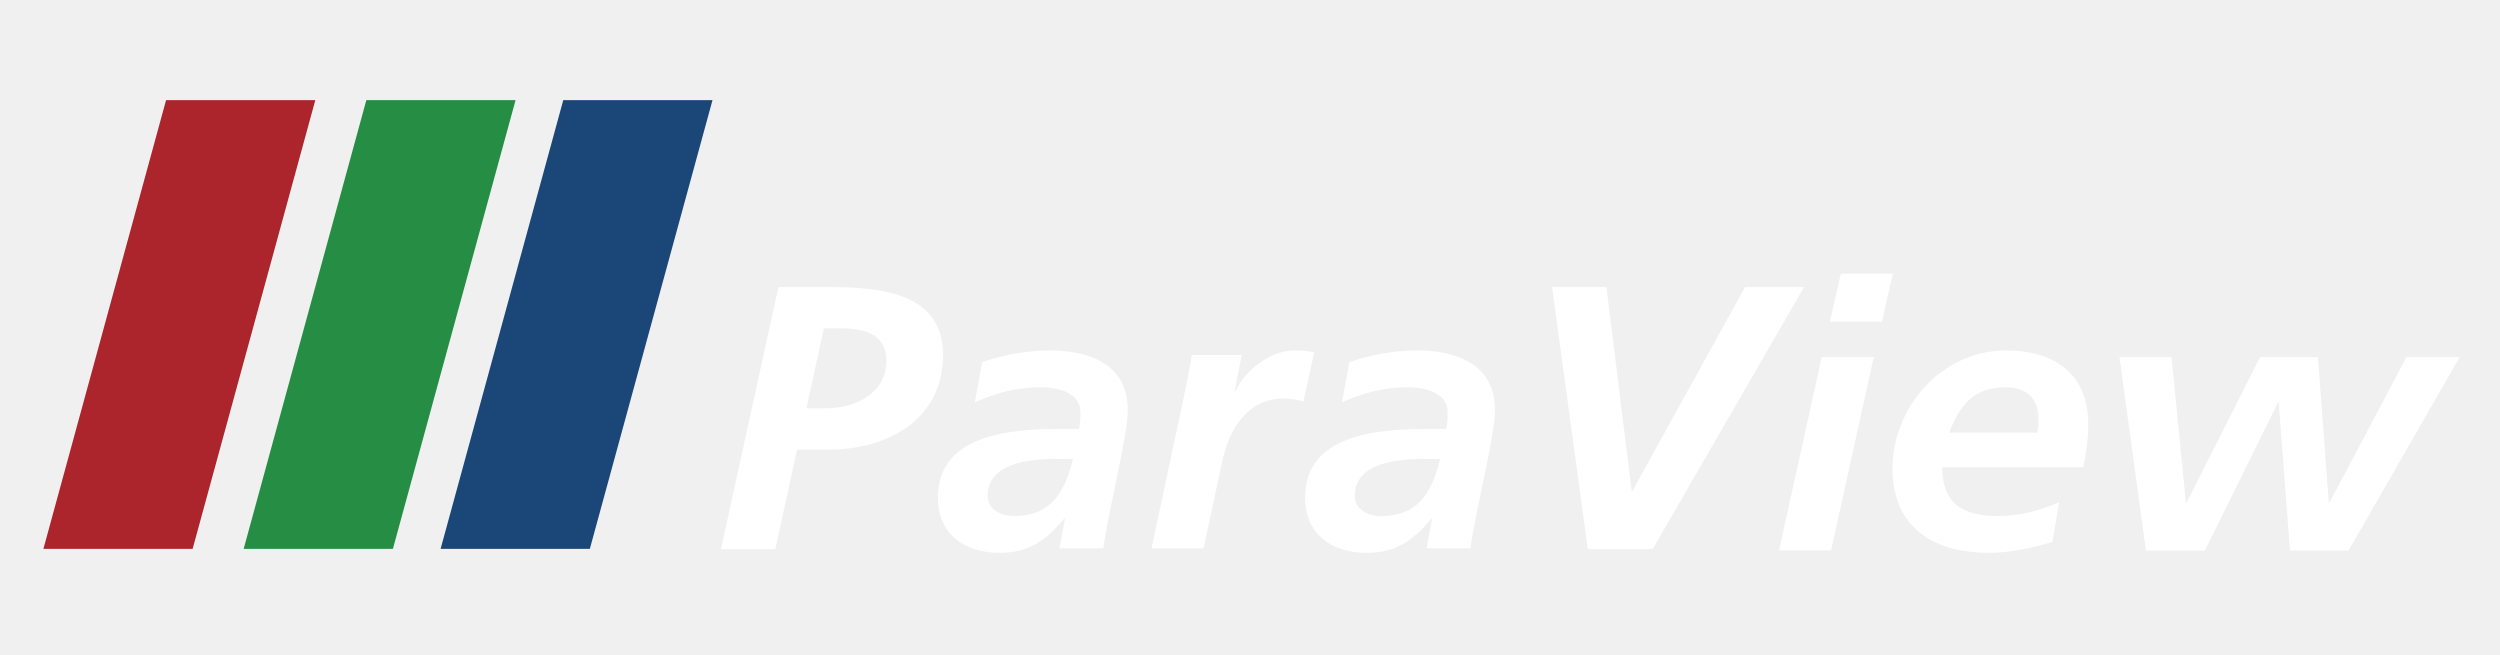
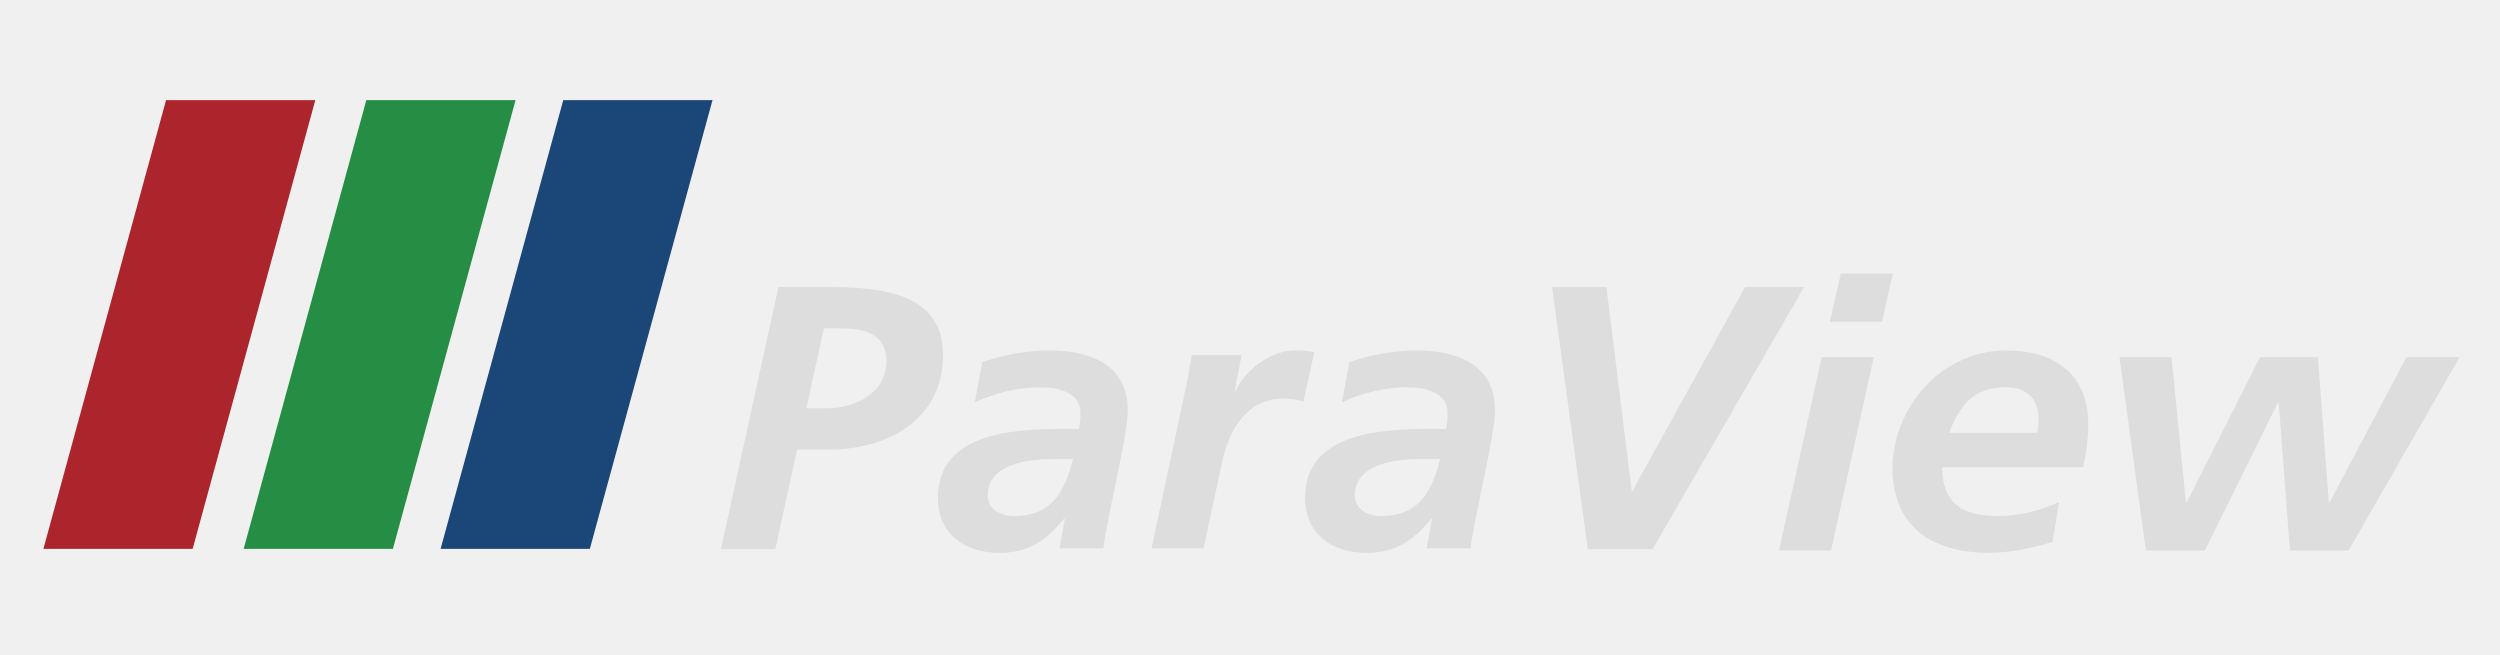
<svg xmlns="http://www.w3.org/2000/svg" width="749px" height="196px" viewBox="0 0 749 196" version="1.1">
  <defs />
  <g id="Page-1" stroke="none" stroke-width="1" fill="none" fill-rule="evenodd">
    <g id="ParaView">
-       <path d="M241.595,122.332 L247.412,122.332 C256.37,122.332 265.561,117.833 265.561,108.047 C265.561,100.06 258.929,98.373 251.949,98.373 L246.83,98.373 L241.595,122.332 Z M232.287,164.514 L216,164.514 L233.218,86 L246.946,86 C261.954,86 282.546,86.787 282.546,106.359 C282.546,125.369 266.375,134.706 248.226,134.706 L238.803,134.706 L232.287,164.514 Z" id="Fill-1" fill="#ffffff" />
-       <path d="M303.803,154.606 C315.436,154.606 319.043,146.844 321.486,137.508 L316.018,137.508 C308.456,137.508 295.891,138.746 295.891,148.531 C295.891,152.581 299.847,154.606 303.803,154.606 L303.803,154.606 Z M319.043,155.393 L318.81,155.393 C313.459,161.917 308.107,165.629 299.498,165.629 C288.678,165.629 281,159.78 281,149.094 C281,129.972 303.104,128.509 317.763,128.509 L323.231,128.509 C323.697,126.935 323.697,125.247 323.697,123.56 C323.697,117.711 317.182,116.023 311.714,116.023 C304.85,116.023 298.218,117.711 292.052,120.523 L294.263,108.487 C300.894,106.238 307.642,105 314.622,105 C326.605,105 337.89,109.275 337.89,122.885 C337.89,130.647 331.957,153.368 330.561,164.28 L317.414,164.28 L319.043,155.393 Z" id="Fill-3" fill="#ffffff" />
-       <path d="M355.703,114.111 C356.168,111.637 356.634,109.049 357.099,106.35 L371.991,106.35 L369.897,117.261 L370.129,117.261 C372.921,110.962 380.6,105 387.813,105 C389.791,105 391.885,105.112 393.746,105.563 L390.488,120.298 C388.744,119.735 386.533,119.398 384.556,119.398 C373.503,119.398 368.151,128.96 366.174,138.296 L360.589,164.28 L345,164.28 L355.703,114.111 Z" id="Fill-4" fill="#ffffff" />
-       <path d="M413.803,154.606 C425.436,154.606 429.043,146.844 431.486,137.508 L426.018,137.508 C418.456,137.508 405.892,138.746 405.892,148.531 C405.892,152.581 409.847,154.606 413.803,154.606 L413.803,154.606 Z M429.043,155.393 L428.81,155.393 C423.459,161.917 418.107,165.629 409.498,165.629 C398.678,165.629 391,159.78 391,149.094 C391,129.972 413.104,128.509 427.763,128.509 L433.231,128.509 C433.697,126.935 433.697,125.247 433.697,123.56 C433.697,117.711 427.182,116.023 421.714,116.023 C414.85,116.023 408.218,117.711 402.052,120.523 L404.263,108.487 C410.894,106.238 417.642,105 424.622,105 C436.605,105 447.89,109.275 447.89,122.885 C447.89,130.647 441.957,153.368 440.561,164.28 L427.414,164.28 L429.043,155.393 Z" id="Fill-5" fill="#ffffff" />
-       <polygon id="Fill-6" fill="#ffffff" points="465 86 481.288 86 488.85 147.079 489.082 147.079 522.821 86 540.504 86 495.132 164.514 475.704 164.514" />
-       <path d="M551.498,82 L567.088,82 L563.83,96.398 L548.24,96.398 L551.498,82 Z M545.798,106.972 L561.387,106.972 L548.59,164.902 L533,164.902 L545.798,106.972 Z" id="Fill-7" fill="#ffffff" />
-       <path d="M610.394,129.634 C610.627,128.285 610.743,127.047 610.743,125.697 C610.743,119.511 607.37,116.024 600.854,116.024 C591.198,116.024 587.01,121.648 583.985,129.634 L610.394,129.634 Z M581.891,139.983 C581.891,150.669 587.824,154.606 598.528,154.606 C604.926,154.606 611.093,153.031 616.909,150.444 L614.932,162.367 C608.882,164.167 602.25,165.629 595.852,165.629 C578.633,165.629 567,157.531 567,140.32 C567,122.323 581.426,105 601.087,105 C615.862,105 625.635,112.312 625.635,127.047 C625.635,131.434 625.053,135.709 624.122,139.983 L581.891,139.983 Z" id="Fill-8" fill="#ffffff" />
-       <polygon id="Fill-9" fill="#ffffff" points="635 107 650.589 107 654.894 150.532 655.126 150.532 677.115 107 694.449 107 697.707 150.532 697.94 150.532 720.974 107 736.913 107 703.64 164.93 686.073 164.93 682.699 120.611 682.467 120.611 660.595 164.93 642.911 164.93" />
+       <path d="M241.595,122.332 L247.412,122.332 C256.37,122.332 265.561,117.833 265.561,108.047 C265.561,100.06 258.929,98.373 251.949,98.373 L246.83,98.373 L241.595,122.332 Z M232.287,164.514 L216,164.514 L233.218,86 L246.946,86 C261.954,86 282.546,86.787 282.546,106.359 C282.546,125.369 266.375,134.706 248.226,134.706 L238.803,134.706 L232.287,164.514 Z" id="Fill-1" fill="#ddd" />
+       <path d="M303.803,154.606 C315.436,154.606 319.043,146.844 321.486,137.508 L316.018,137.508 C308.456,137.508 295.891,138.746 295.891,148.531 C295.891,152.581 299.847,154.606 303.803,154.606 L303.803,154.606 Z M319.043,155.393 L318.81,155.393 C313.459,161.917 308.107,165.629 299.498,165.629 C288.678,165.629 281,159.78 281,149.094 C281,129.972 303.104,128.509 317.763,128.509 L323.231,128.509 C323.697,126.935 323.697,125.247 323.697,123.56 C323.697,117.711 317.182,116.023 311.714,116.023 C304.85,116.023 298.218,117.711 292.052,120.523 L294.263,108.487 C300.894,106.238 307.642,105 314.622,105 C326.605,105 337.89,109.275 337.89,122.885 C337.89,130.647 331.957,153.368 330.561,164.28 L317.414,164.28 L319.043,155.393 Z" id="Fill-3" fill="#ddd" />
+       <path d="M355.703,114.111 C356.168,111.637 356.634,109.049 357.099,106.35 L371.991,106.35 L369.897,117.261 L370.129,117.261 C372.921,110.962 380.6,105 387.813,105 C389.791,105 391.885,105.112 393.746,105.563 L390.488,120.298 C388.744,119.735 386.533,119.398 384.556,119.398 C373.503,119.398 368.151,128.96 366.174,138.296 L360.589,164.28 L345,164.28 L355.703,114.111 Z" id="Fill-4" fill="#ddd" />
+       <path d="M413.803,154.606 C425.436,154.606 429.043,146.844 431.486,137.508 L426.018,137.508 C418.456,137.508 405.892,138.746 405.892,148.531 C405.892,152.581 409.847,154.606 413.803,154.606 L413.803,154.606 Z M429.043,155.393 L428.81,155.393 C423.459,161.917 418.107,165.629 409.498,165.629 C398.678,165.629 391,159.78 391,149.094 C391,129.972 413.104,128.509 427.763,128.509 L433.231,128.509 C433.697,126.935 433.697,125.247 433.697,123.56 C433.697,117.711 427.182,116.023 421.714,116.023 C414.85,116.023 408.218,117.711 402.052,120.523 L404.263,108.487 C410.894,106.238 417.642,105 424.622,105 C436.605,105 447.89,109.275 447.89,122.885 C447.89,130.647 441.957,153.368 440.561,164.28 L427.414,164.28 L429.043,155.393 Z" id="Fill-5" fill="#ddd" />
+       <polygon id="Fill-6" fill="#ddd" points="465 86 481.288 86 488.85 147.079 489.082 147.079 522.821 86 540.504 86 495.132 164.514 475.704 164.514" />
+       <path d="M551.498,82 L567.088,82 L563.83,96.398 L548.24,96.398 L551.498,82 Z M545.798,106.972 L561.387,106.972 L548.59,164.902 L533,164.902 L545.798,106.972 Z" id="Fill-7" fill="#ddd" />
+       <path d="M610.394,129.634 C610.627,128.285 610.743,127.047 610.743,125.697 C610.743,119.511 607.37,116.024 600.854,116.024 C591.198,116.024 587.01,121.648 583.985,129.634 L610.394,129.634 Z M581.891,139.983 C581.891,150.669 587.824,154.606 598.528,154.606 C604.926,154.606 611.093,153.031 616.909,150.444 L614.932,162.367 C608.882,164.167 602.25,165.629 595.852,165.629 C578.633,165.629 567,157.531 567,140.32 C567,122.323 581.426,105 601.087,105 C615.862,105 625.635,112.312 625.635,127.047 C625.635,131.434 625.053,135.709 624.122,139.983 L581.891,139.983 Z" id="Fill-8" fill="#ddd" />
+       <polygon id="Fill-9" fill="#ddd" points="635 107 650.589 107 654.894 150.532 655.126 150.532 677.115 107 694.449 107 697.707 150.532 697.94 150.532 720.974 107 736.913 107 703.64 164.93 686.073 164.93 682.699 120.611 682.467 120.611 660.595 164.93 642.911 164.93" />
      <polygon id="Fill-10" fill="#AC252C" points="57.712 164.444 13 164.444 49.753 30 94.465 30" />
      <polygon id="Stroke-11" points="57.712 164.444 13 164.444 49.753 30 94.465 30" />
      <polygon id="Fill-12" fill="#258E44" points="117.712 164.445 73 164.445 109.753 30 154.465 30" />
      <polygon id="Stroke-13" points="117.712 164.445 73 164.445 109.753 30 154.465 30" />
      <polygon id="Fill-14" fill="#1B4678" points="176.712 164.444 132 164.444 168.753 30 213.465 30" />
      <polygon id="Stroke-15" points="176.712 164.444 132 164.444 168.753 30 213.465 30" />
    </g>
  </g>
</svg>
